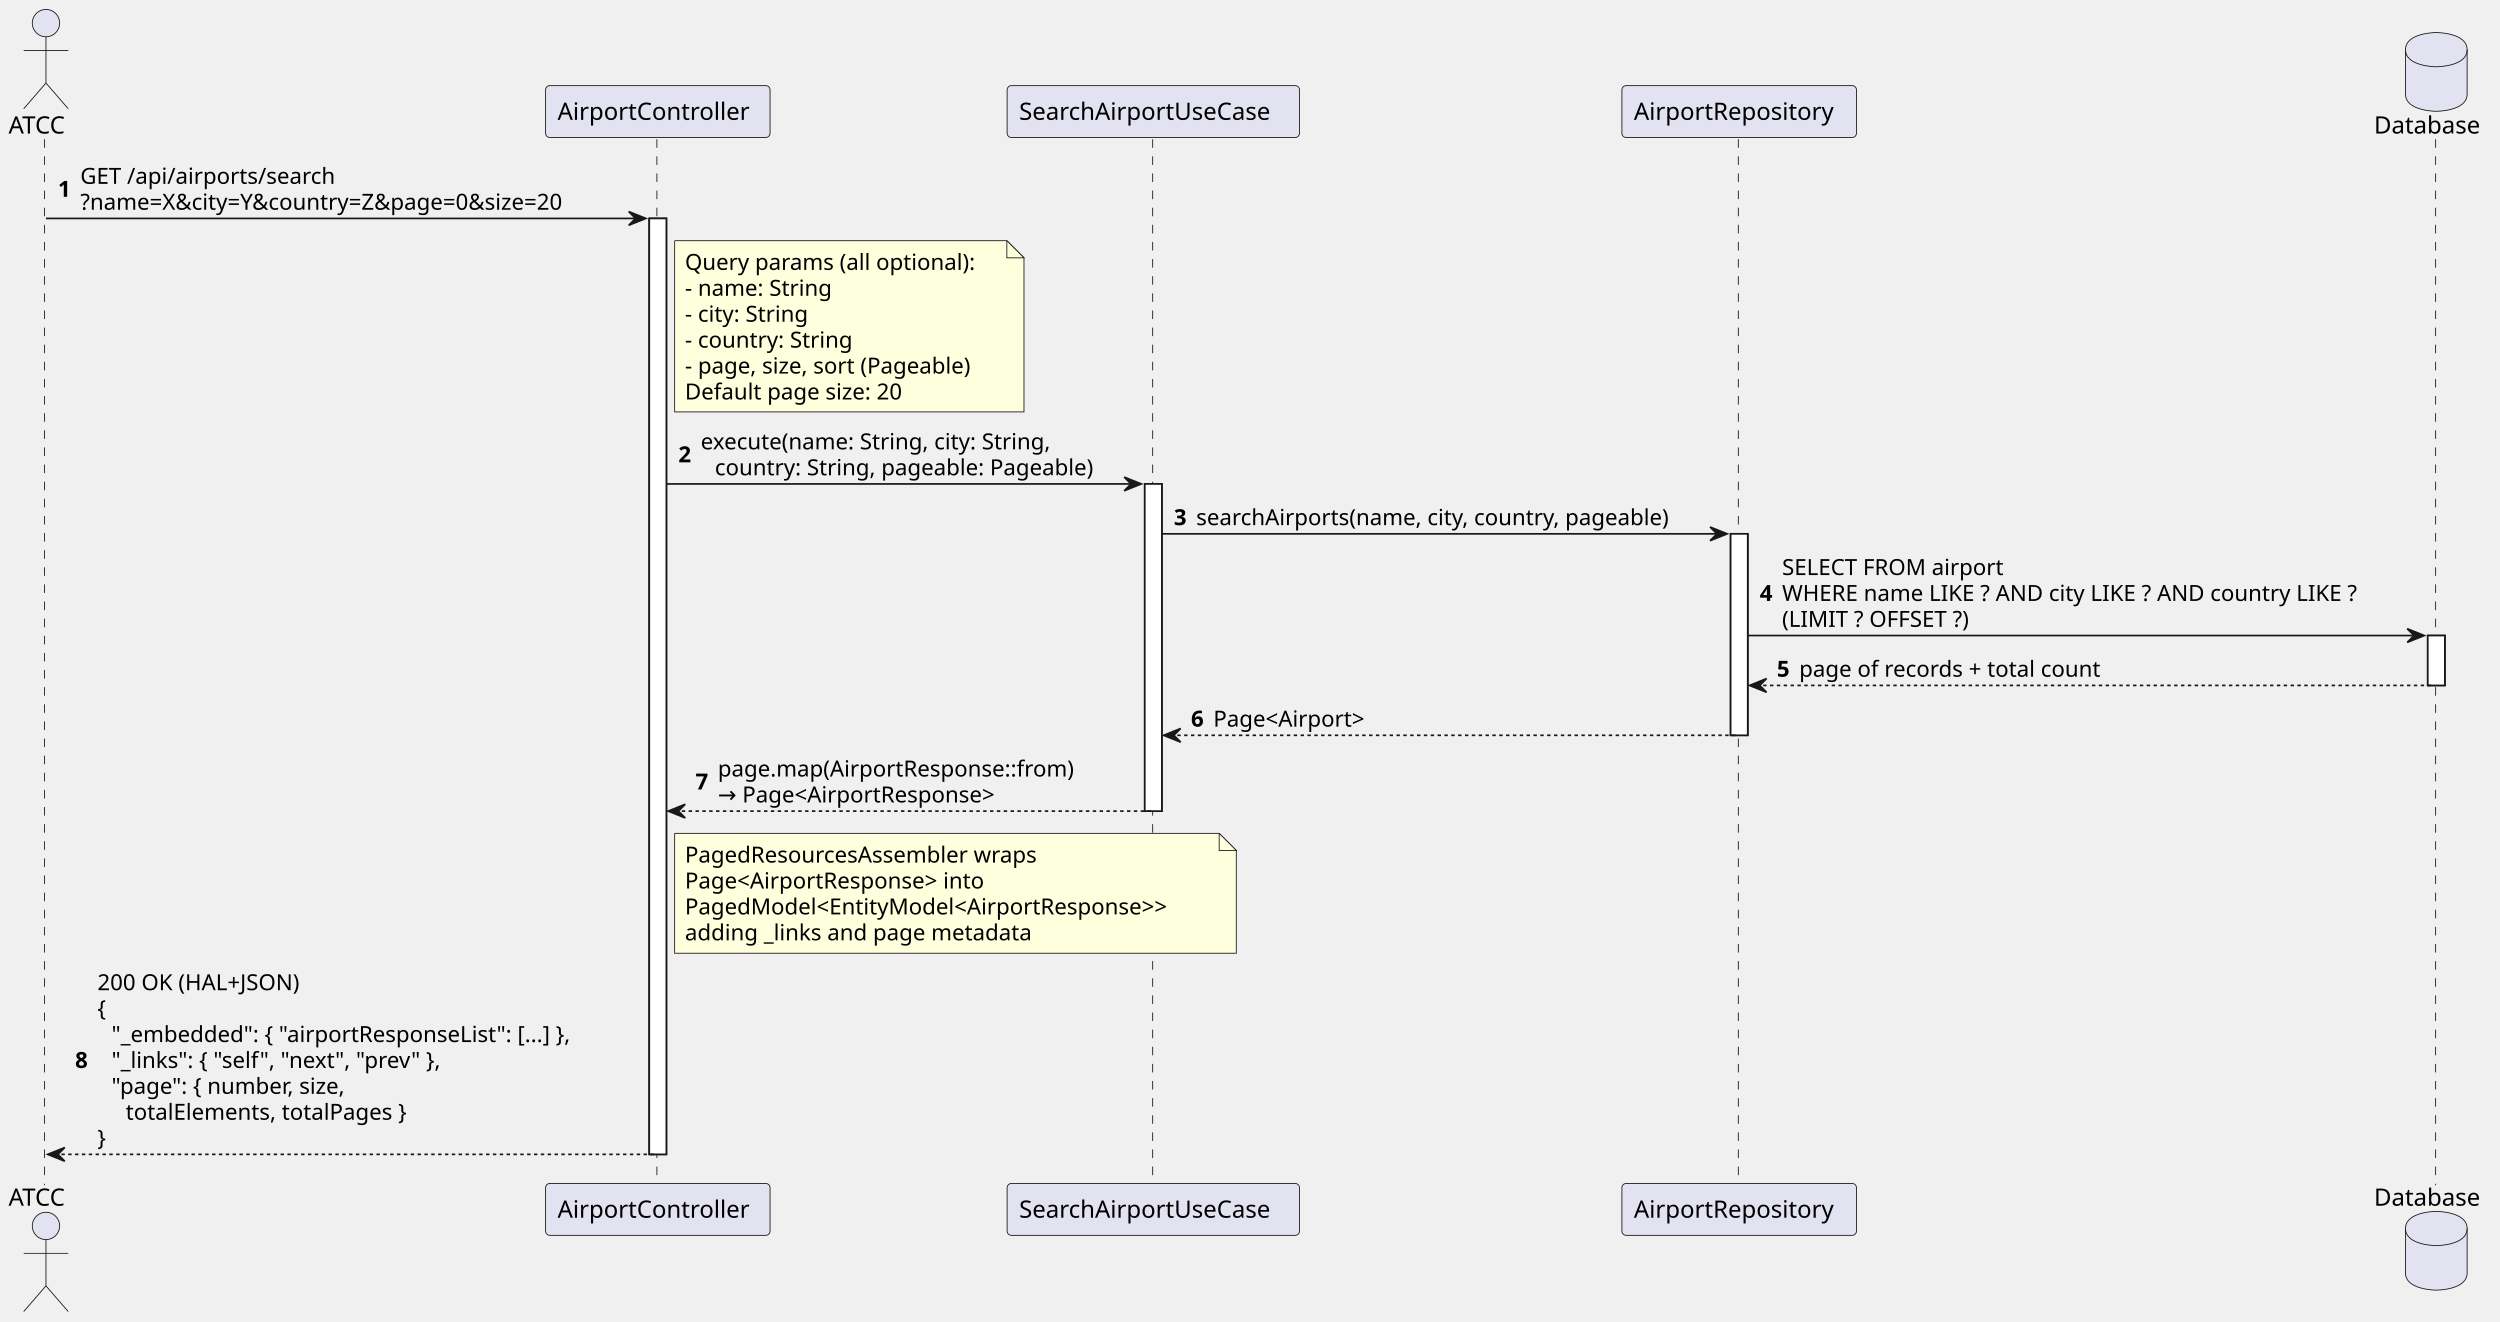
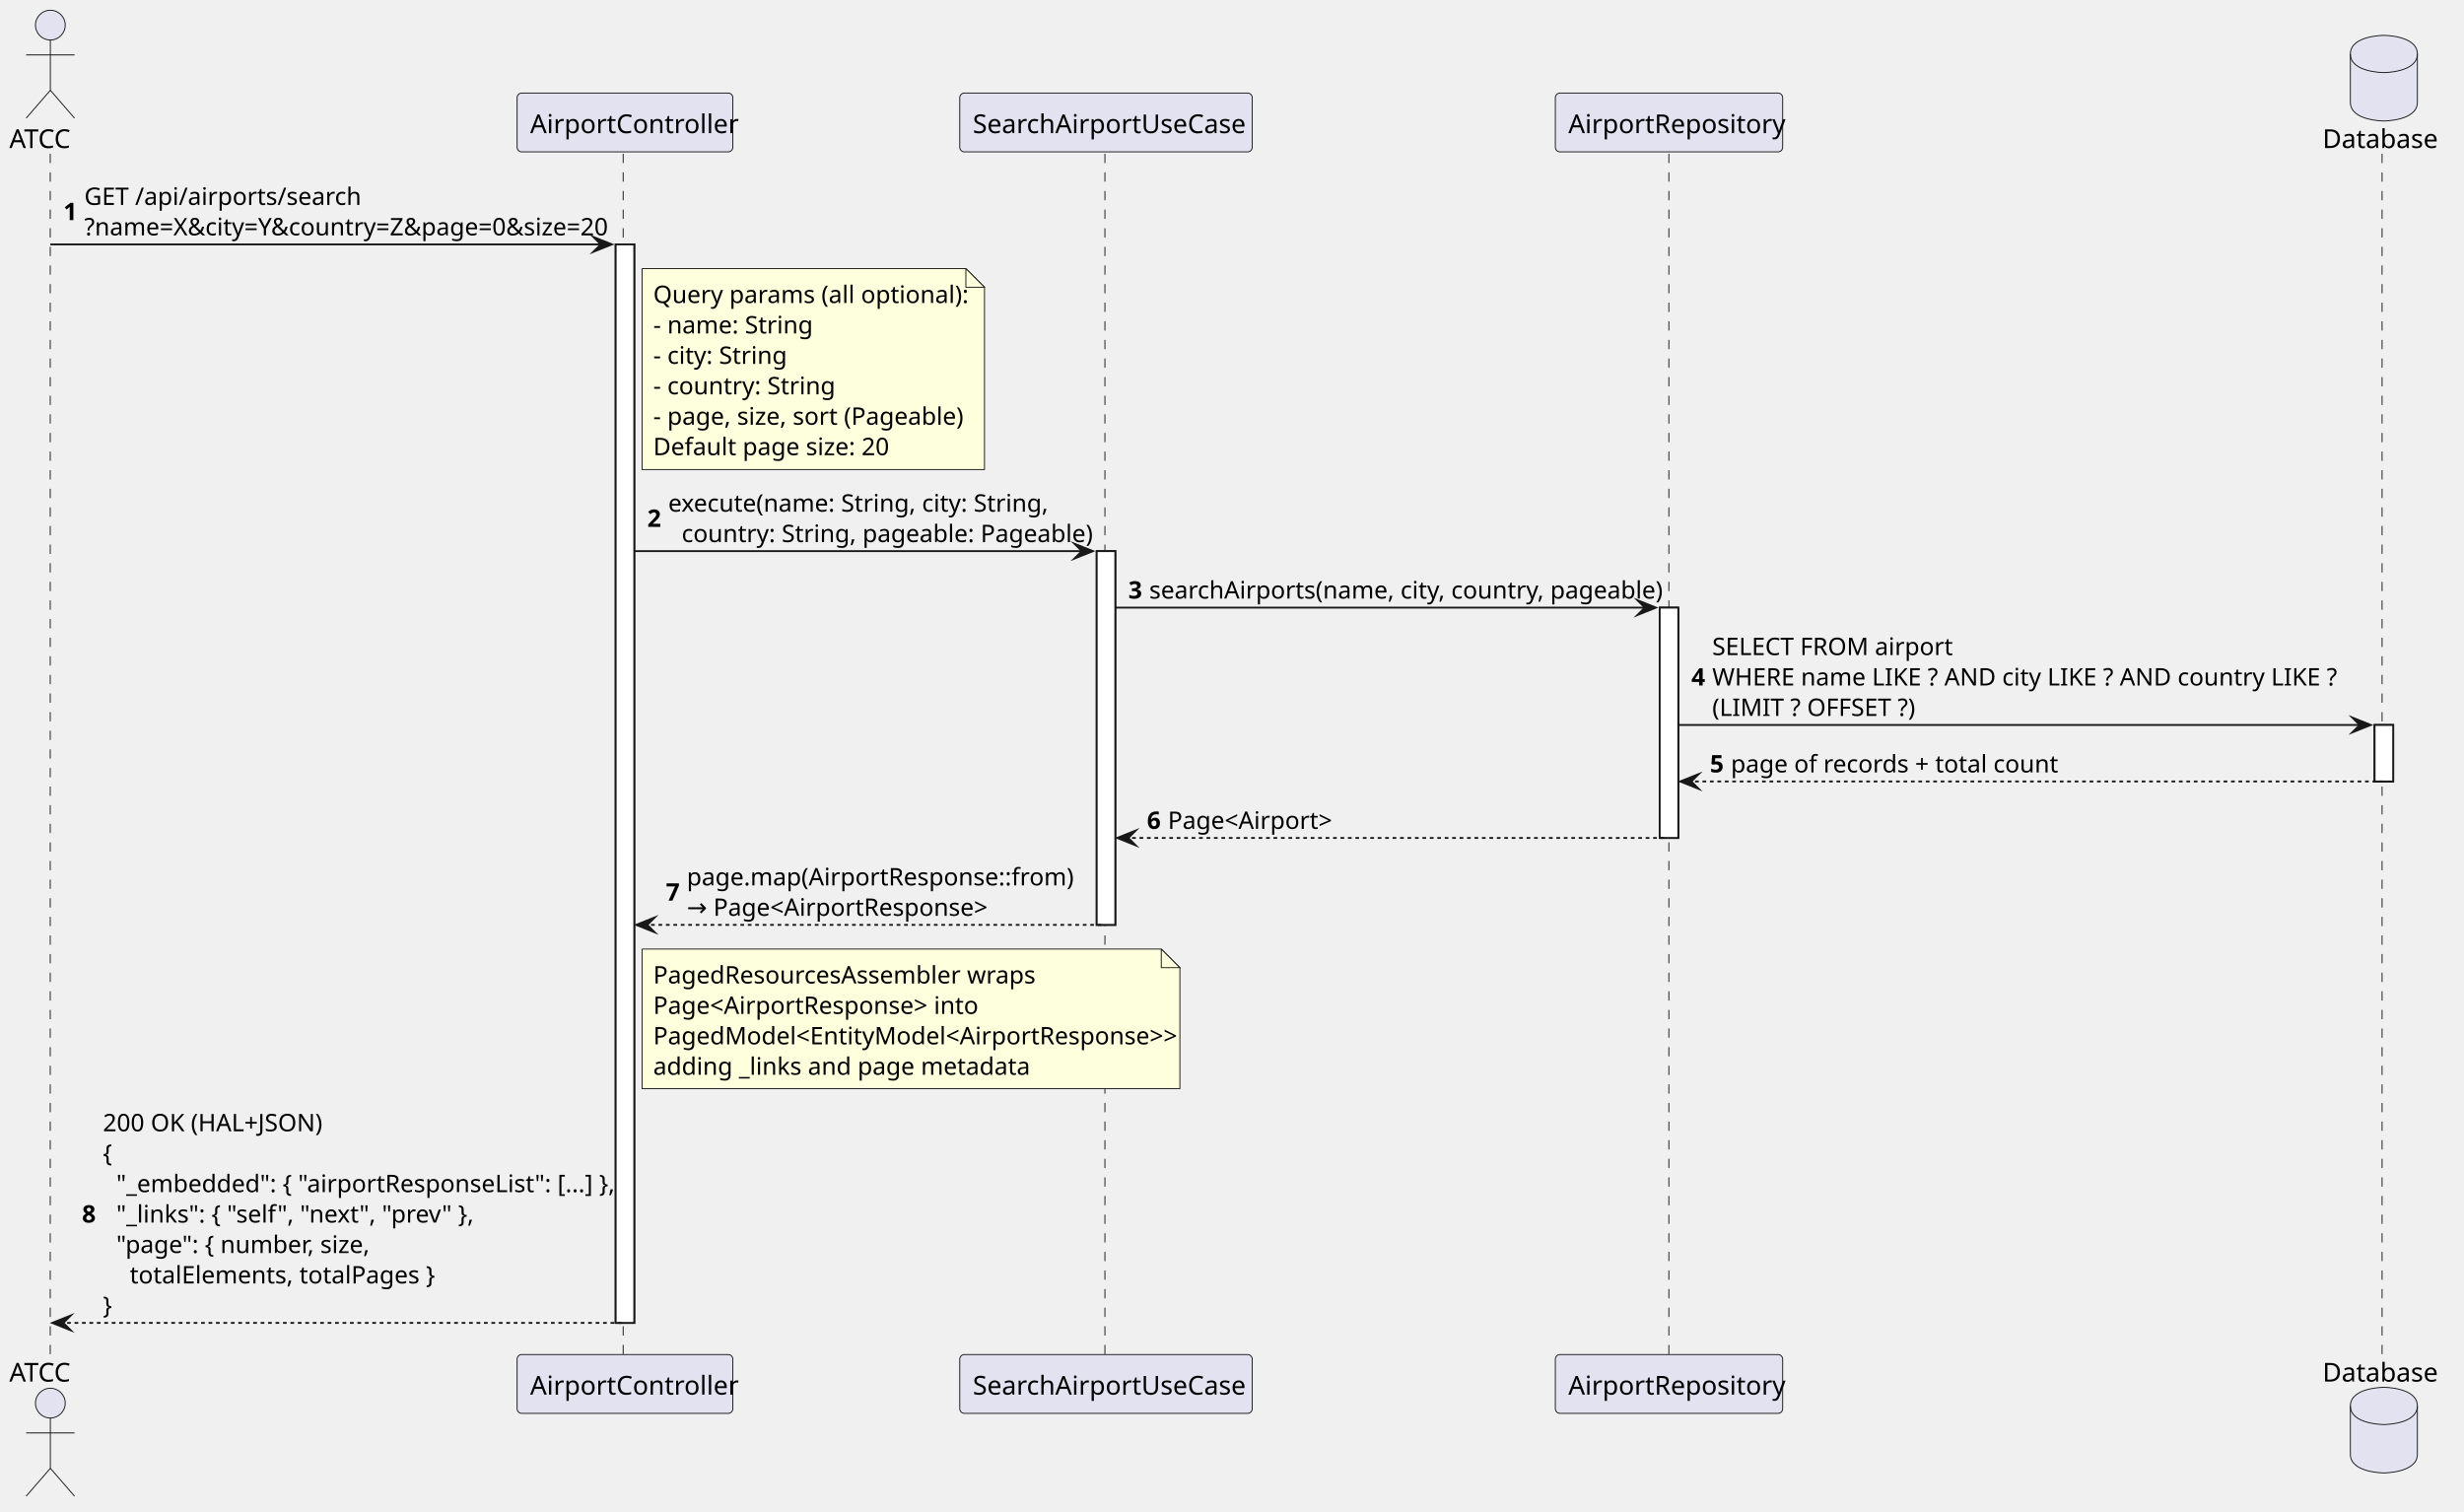
- <svg xmlns="http://www.w3.org/2000/svg" contentStyleType="text/css" data-diagram-type="SEQUENCE" height="772px" preserveAspectRatio="none" style="width:1460px;height:772px;background:#FFFFFF;" version="1.1" viewBox="0 0 1460 772" width="1460px" zoomAndPan="magnify">
+ <svg xmlns="http://www.w3.org/2000/svg" contentStyleType="text/css" data-diagram-type="SEQUENCE" height="812px" preserveAspectRatio="none" style="width:1324px;height:812px;background:#FFFFFF;" version="1.1" viewBox="0 0 1324 812" width="1324px" zoomAndPan="magnify">
  <defs />
  <g>
    <g>
-       <rect fill="#FFFFFF" height="546.586" style="stroke:#181818;stroke-width:1;" width="10" x="379.169" y="127.562" />
+       <rect fill="#FFFFFF" height="579.492" style="stroke:#181818;stroke-width:1;" width="10" x="330.818" y="131.312" />
    </g>
    <g>
-       <rect fill="#FFFFFF" height="191.062" style="stroke:#181818;stroke-width:1;" width="10" x="668.532" y="282.625" />
+       <rect fill="#FFFFFF" height="200.812" style="stroke:#181818;stroke-width:1;" width="10" x="589.3" y="296.125" />
    </g>
    <g>
-       <rect fill="#FFFFFF" height="117.664" style="stroke:#181818;stroke-width:1;" width="10" x="1010.682" y="311.758" />
+       <rect fill="#FFFFFF" height="123.758" style="stroke:#181818;stroke-width:1;" width="10" x="891.815" y="326.477" />
    </g>
    <g>
-       <rect fill="#FFFFFF" height="29.133" style="stroke:#181818;stroke-width:1;" width="10" x="1417.806" y="371.156" />
+       <rect fill="#FFFFFF" height="30.352" style="stroke:#181818;stroke-width:1;" width="10" x="1275.948" y="389.531" />
    </g>
-     <g class="participant-lifeline" data-entity-uid="part1" data-qualified-name="ATCC" id="part1-lifeline">
+     <g class="participant-lifeline" data-entity-uid="part1" data-qualified-name="ATCC" data-source-line="2" id="part1-lifeline">
      <g>
-         <rect fill="#000000" fill-opacity="0" height="610.852" width="8" x="22.84" y="81.297" />
-         <line style="stroke:#181818;stroke-width:0.5;stroke-dasharray:5,5;" x1="26" x2="26" y1="81.297" y2="692.148" />
+         <rect fill="#000000" fill-opacity="0" height="646.195" width="8" x="23.055" y="82.609" />
+         <line style="stroke:#181818;stroke-width:0.5;stroke-dasharray:5,5;" x1="27" x2="27" y1="82.609" y2="728.805" />
      </g>
    </g>
-     <g class="participant-lifeline" data-entity-uid="part2" data-qualified-name="Ctrl" id="part2-lifeline">
+     <g class="participant-lifeline" data-entity-uid="part2" data-qualified-name="Ctrl" data-source-line="3" id="part2-lifeline">
      <g>
-         <rect fill="#000000" fill-opacity="0" height="610.852" width="8" x="380.169" y="81.297" />
-         <line style="stroke:#181818;stroke-width:0.5;stroke-dasharray:5,5;" x1="383.623" x2="383.623" y1="81.297" y2="692.148" />
+         <rect fill="#000000" fill-opacity="0" height="646.195" width="8" x="331.818" y="82.609" />
+         <line style="stroke:#181818;stroke-width:0.5;stroke-dasharray:5,5;" x1="334.856" x2="334.856" y1="82.609" y2="728.805" />
      </g>
    </g>
-     <g class="participant-lifeline" data-entity-uid="part3" data-qualified-name="UC" id="part3-lifeline">
+     <g class="participant-lifeline" data-entity-uid="part3" data-qualified-name="UC" data-source-line="4" id="part3-lifeline">
      <g>
-         <rect fill="#000000" fill-opacity="0" height="610.852" width="8" x="669.532" y="81.297" />
-         <line style="stroke:#181818;stroke-width:0.5;stroke-dasharray:5,5;" x1="673.161" x2="673.161" y1="81.297" y2="692.148" />
+         <rect fill="#000000" fill-opacity="0" height="646.195" width="8" x="590.3" y="82.609" />
+         <line style="stroke:#181818;stroke-width:0.5;stroke-dasharray:5,5;" x1="593.714" x2="593.714" y1="82.609" y2="728.805" />
      </g>
    </g>
-     <g class="participant-lifeline" data-entity-uid="part4" data-qualified-name="Repo" id="part4-lifeline">
+     <g class="participant-lifeline" data-entity-uid="part4" data-qualified-name="Repo" data-source-line="5" id="part4-lifeline">
      <g>
-         <rect fill="#000000" fill-opacity="0" height="610.852" width="8" x="1011.682" y="81.297" />
-         <line style="stroke:#181818;stroke-width:0.5;stroke-dasharray:5,5;" x1="1015.186" x2="1015.186" y1="81.297" y2="692.148" />
+         <rect fill="#000000" fill-opacity="0" height="646.195" width="8" x="892.815" y="82.609" />
+         <line style="stroke:#181818;stroke-width:0.5;stroke-dasharray:5,5;" x1="896.739" x2="896.739" y1="82.609" y2="728.805" />
      </g>
    </g>
-     <g class="participant-lifeline" data-entity-uid="part5" data-qualified-name="DB" id="part5-lifeline">
+     <g class="participant-lifeline" data-entity-uid="part5" data-qualified-name="DB" data-source-line="6" id="part5-lifeline">
      <g>
-         <rect fill="#000000" fill-opacity="0" height="610.852" width="8" x="1418.806" y="81.297" />
-         <line style="stroke:#181818;stroke-width:0.5;stroke-dasharray:5,5;" x1="1422.406" x2="1422.406" y1="81.297" y2="692.148" />
+         <rect fill="#000000" fill-opacity="0" height="646.195" width="8" x="1276.948" y="82.609" />
+         <line style="stroke:#181818;stroke-width:0.5;stroke-dasharray:5,5;" x1="1279.983" x2="1279.983" y1="82.609" y2="728.805" />
      </g>
    </g>
-     <g class="participant participant-head" data-entity-uid="part1" data-qualified-name="ATCC" id="part1-head">
-       <text fill="#000000" font-family="sans-serif" font-size="14" lengthAdjust="spacing" textLength="37.68" x="5" y="77.995">ATCC</text>
-       <ellipse cx="26.84" cy="13.5" fill="#E2E2F0" rx="8" ry="8" style="stroke:#181818;stroke-width:0.5;" />
-       <path d="M26.84,21.5 L26.84,48.5 M13.84,29.5 L39.84,29.5 M26.84,48.5 L13.84,63.5 M26.84,48.5 L39.84,63.5" fill="none" style="stroke:#181818;stroke-width:0.5;" />
+     <g class="participant participant-head" data-entity-uid="part1" data-qualified-name="ATCC" data-source-line="2" id="part1-head">
+       <text fill="#000000" font-family="sans-serif" font-size="14" lengthAdjust="spacing" textLength="38.11" x="5" y="79.533">ATCC</text>
+       <ellipse cx="27.055" cy="13.5" fill="#E2E2F0" rx="8" ry="8" style="stroke:#181818;stroke-width:0.5;" />
+       <path d="M27.055,21.5 L27.055,48.5 M14.055,29.5 L40.055,29.5 M27.055,48.5 L14.055,63.5 M27.055,48.5 L40.055,63.5" fill="none" style="stroke:#181818;stroke-width:0.5;" />
    </g>
-     <g class="participant participant-tail" data-entity-uid="part1" data-qualified-name="ATCC" id="part1-tail">
-       <text fill="#000000" font-family="sans-serif" font-size="14" lengthAdjust="spacing" textLength="37.68" x="5" y="704.144">ATCC</text>
-       <ellipse cx="26.84" cy="715.945" fill="#E2E2F0" rx="8" ry="8" style="stroke:#181818;stroke-width:0.5;" />
-       <path d="M26.84,723.945 L26.84,750.945 M13.84,731.945 L39.84,731.945 M26.84,750.945 L13.84,765.945 M26.84,750.945 L39.84,765.945" fill="none" style="stroke:#181818;stroke-width:0.5;" />
+     <g class="participant participant-tail" data-entity-uid="part1" data-qualified-name="ATCC" data-source-line="2" id="part1-tail">
+       <text fill="#000000" font-family="sans-serif" font-size="14" lengthAdjust="spacing" textLength="38.11" x="5" y="742.338">ATCC</text>
+       <ellipse cx="27.055" cy="753.914" fill="#E2E2F0" rx="8" ry="8" style="stroke:#181818;stroke-width:0.5;" />
+       <path d="M27.055,761.914 L27.055,788.914 M14.055,769.914 L40.055,769.914 M27.055,788.914 L14.055,803.914 M27.055,788.914 L40.055,803.914" fill="none" style="stroke:#181818;stroke-width:0.5;" />
    </g>
-     <g class="participant participant-head" data-entity-uid="part2" data-qualified-name="Ctrl" id="part2-head">
-       <rect fill="#E2E2F0" height="30.297" rx="2.5" ry="2.5" style="stroke:#181818;stroke-width:0.5;" width="131.093" x="318.623" y="50" />
-       <text fill="#000000" font-family="sans-serif" font-size="14" lengthAdjust="spacing" textLength="117.093" x="325.623" y="69.995">AirportController</text>
+     <g class="participant participant-head" data-entity-uid="part2" data-qualified-name="Ctrl" data-source-line="3" id="part2-head">
+       <rect fill="#E2E2F0" height="31.609" rx="2.5" ry="2.5" style="stroke:#181818;stroke-width:0.5;" width="115.924" x="277.856" y="50" />
+       <text fill="#000000" font-family="sans-serif" font-size="14" lengthAdjust="spacing" textLength="101.924" x="284.856" y="71.533">AirportController</text>
    </g>
-     <g class="participant participant-tail" data-entity-uid="part2" data-qualified-name="Ctrl" id="part2-tail">
-       <rect fill="#E2E2F0" height="30.297" rx="2.5" ry="2.5" style="stroke:#181818;stroke-width:0.5;" width="131.093" x="318.623" y="691.148" />
-       <text fill="#000000" font-family="sans-serif" font-size="14" lengthAdjust="spacing" textLength="117.093" x="325.623" y="711.144">AirportController</text>
+     <g class="participant participant-tail" data-entity-uid="part2" data-qualified-name="Ctrl" data-source-line="3" id="part2-tail">
+       <rect fill="#E2E2F0" height="31.609" rx="2.5" ry="2.5" style="stroke:#181818;stroke-width:0.5;" width="115.924" x="277.856" y="727.805" />
+       <text fill="#000000" font-family="sans-serif" font-size="14" lengthAdjust="spacing" textLength="101.924" x="284.856" y="749.338">AirportController</text>
    </g>
-     <g class="participant participant-head" data-entity-uid="part3" data-qualified-name="UC" id="part3-head">
-       <rect fill="#E2E2F0" height="30.297" rx="2.5" ry="2.5" style="stroke:#181818;stroke-width:0.5;" width="170.741" x="588.161" y="50" />
-       <text fill="#000000" font-family="sans-serif" font-size="14" lengthAdjust="spacing" textLength="156.741" x="595.161" y="69.995">SearchAirportUseCase</text>
+     <g class="participant participant-head" data-entity-uid="part3" data-qualified-name="UC" data-source-line="4" id="part3-head">
+       <rect fill="#E2E2F0" height="31.609" rx="2.5" ry="2.5" style="stroke:#181818;stroke-width:0.5;" width="157.172" x="515.714" y="50" />
+       <text fill="#000000" font-family="sans-serif" font-size="14" lengthAdjust="spacing" textLength="143.172" x="522.714" y="71.533">SearchAirportUseCase</text>
    </g>
-     <g class="participant participant-tail" data-entity-uid="part3" data-qualified-name="UC" id="part3-tail">
-       <rect fill="#E2E2F0" height="30.297" rx="2.5" ry="2.5" style="stroke:#181818;stroke-width:0.5;" width="170.741" x="588.161" y="691.148" />
-       <text fill="#000000" font-family="sans-serif" font-size="14" lengthAdjust="spacing" textLength="156.741" x="595.161" y="711.144">SearchAirportUseCase</text>
+     <g class="participant participant-tail" data-entity-uid="part3" data-qualified-name="UC" data-source-line="4" id="part3-tail">
+       <rect fill="#E2E2F0" height="31.609" rx="2.5" ry="2.5" style="stroke:#181818;stroke-width:0.5;" width="157.172" x="515.714" y="727.805" />
+       <text fill="#000000" font-family="sans-serif" font-size="14" lengthAdjust="spacing" textLength="143.172" x="522.714" y="749.338">SearchAirportUseCase</text>
    </g>
-     <g class="participant participant-head" data-entity-uid="part4" data-qualified-name="Repo" id="part4-head">
-       <rect fill="#E2E2F0" height="30.297" rx="2.5" ry="2.5" style="stroke:#181818;stroke-width:0.5;" width="136.992" x="947.186" y="50" />
-       <text fill="#000000" font-family="sans-serif" font-size="14" lengthAdjust="spacing" textLength="122.992" x="954.186" y="69.995">AirportRepository</text>
+     <g class="participant participant-head" data-entity-uid="part4" data-qualified-name="Repo" data-source-line="5" id="part4-head">
+       <rect fill="#E2E2F0" height="31.609" rx="2.5" ry="2.5" style="stroke:#181818;stroke-width:0.5;" width="122.151" x="835.739" y="50" />
+       <text fill="#000000" font-family="sans-serif" font-size="14" lengthAdjust="spacing" textLength="108.151" x="842.739" y="71.533">AirportRepository</text>
    </g>
-     <g class="participant participant-tail" data-entity-uid="part4" data-qualified-name="Repo" id="part4-tail">
-       <rect fill="#E2E2F0" height="30.297" rx="2.5" ry="2.5" style="stroke:#181818;stroke-width:0.5;" width="136.992" x="947.186" y="691.148" />
-       <text fill="#000000" font-family="sans-serif" font-size="14" lengthAdjust="spacing" textLength="122.992" x="954.186" y="711.144">AirportRepository</text>
+     <g class="participant participant-tail" data-entity-uid="part4" data-qualified-name="Repo" data-source-line="5" id="part4-tail">
+       <rect fill="#E2E2F0" height="31.609" rx="2.5" ry="2.5" style="stroke:#181818;stroke-width:0.5;" width="122.151" x="835.739" y="727.805" />
+       <text fill="#000000" font-family="sans-serif" font-size="14" lengthAdjust="spacing" textLength="108.151" x="842.739" y="749.338">AirportRepository</text>
    </g>
-     <g class="participant participant-head" data-entity-uid="part5" data-qualified-name="DB" id="part5-head">
-       <text fill="#000000" font-family="sans-serif" font-size="14" lengthAdjust="spacing" textLength="66.801" x="1386.406" y="77.995">Database</text>
-       <path d="M1404.806,29 C1404.806,19 1422.806,19 1422.806,19 C1422.806,19 1440.806,19 1440.806,29 L1440.806,55 C1440.806,65 1422.806,65 1422.806,65 C1422.806,65 1404.806,65 1404.806,55 L1404.806,29" fill="#E2E2F0" style="stroke:#181818;stroke-width:0.5;" />
-       <path d="M1404.806,29 C1404.806,39 1422.806,39 1422.806,39 C1422.806,39 1440.806,39 1440.806,29" fill="none" style="stroke:#181818;stroke-width:0.5;" />
+     <g class="participant participant-head" data-entity-uid="part5" data-qualified-name="DB" data-source-line="6" id="part5-head">
+       <text fill="#000000" font-family="sans-serif" font-size="14" lengthAdjust="spacing" textLength="59.931" x="1247.983" y="79.533">Database</text>
+       <path d="M1262.948,29 C1262.948,19 1280.948,19 1280.948,19 C1280.948,19 1298.948,19 1298.948,29 L1298.948,55 C1298.948,65 1280.948,65 1280.948,65 C1280.948,65 1262.948,65 1262.948,55 L1262.948,29" fill="#E2E2F0" style="stroke:#181818;stroke-width:0.5;" />
+       <path d="M1262.948,29 C1262.948,39 1280.948,39 1280.948,39 C1280.948,39 1298.948,39 1298.948,29" fill="none" style="stroke:#181818;stroke-width:0.5;" />
    </g>
-     <g class="participant participant-tail" data-entity-uid="part5" data-qualified-name="DB" id="part5-tail">
-       <text fill="#000000" font-family="sans-serif" font-size="14" lengthAdjust="spacing" textLength="66.801" x="1386.406" y="704.144">Database</text>
-       <path d="M1404.806,717.445 C1404.806,707.445 1422.806,707.445 1422.806,707.445 C1422.806,707.445 1440.806,707.445 1440.806,717.445 L1440.806,743.445 C1440.806,753.445 1422.806,753.445 1422.806,753.445 C1422.806,753.445 1404.806,753.445 1404.806,743.445 L1404.806,717.445" fill="#E2E2F0" style="stroke:#181818;stroke-width:0.5;" />
-       <path d="M1404.806,717.445 C1404.806,727.445 1422.806,727.445 1422.806,727.445 C1422.806,727.445 1440.806,727.445 1440.806,717.445" fill="none" style="stroke:#181818;stroke-width:0.5;" />
+     <g class="participant participant-tail" data-entity-uid="part5" data-qualified-name="DB" data-source-line="6" id="part5-tail">
+       <text fill="#000000" font-family="sans-serif" font-size="14" lengthAdjust="spacing" textLength="59.931" x="1247.983" y="742.338">Database</text>
+       <path d="M1262.948,755.414 C1262.948,745.414 1280.948,745.414 1280.948,745.414 C1280.948,745.414 1298.948,745.414 1298.948,755.414 L1298.948,781.414 C1298.948,791.414 1280.948,791.414 1280.948,791.414 C1280.948,791.414 1262.948,791.414 1262.948,781.414 L1262.948,755.414" fill="#E2E2F0" style="stroke:#181818;stroke-width:0.5;" />
+       <path d="M1262.948,755.414 C1262.948,765.414 1280.948,765.414 1280.948,765.414 C1280.948,765.414 1298.948,765.414 1298.948,755.414" fill="none" style="stroke:#181818;stroke-width:0.5;" />
    </g>
    <g>
-       <rect fill="#FFFFFF" height="546.586" style="stroke:#181818;stroke-width:1;" width="10" x="379.169" y="127.562" />
+       <rect fill="#FFFFFF" height="579.492" style="stroke:#181818;stroke-width:1;" width="10" x="330.818" y="131.312" />
    </g>
    <g>
-       <rect fill="#FFFFFF" height="191.062" style="stroke:#181818;stroke-width:1;" width="10" x="668.532" y="282.625" />
+       <rect fill="#FFFFFF" height="200.812" style="stroke:#181818;stroke-width:1;" width="10" x="589.3" y="296.125" />
    </g>
    <g>
-       <rect fill="#FFFFFF" height="117.664" style="stroke:#181818;stroke-width:1;" width="10" x="1010.682" y="311.758" />
+       <rect fill="#FFFFFF" height="123.758" style="stroke:#181818;stroke-width:1;" width="10" x="891.815" y="326.477" />
    </g>
    <g>
-       <rect fill="#FFFFFF" height="29.133" style="stroke:#181818;stroke-width:1;" width="10" x="1417.806" y="371.156" />
+       <rect fill="#FFFFFF" height="30.352" style="stroke:#181818;stroke-width:1;" width="10" x="1275.948" y="389.531" />
    </g>
-     <g class="message" data-entity-1="part1" data-entity-2="part2" id="msg1">
-       <polygon fill="#181818" points="367.169,123.562,377.169,127.562,367.169,131.562,371.169,127.562" style="stroke:#181818;stroke-width:1;" />
-       <line style="stroke:#181818;stroke-width:1;" x1="26.84" x2="373.169" y1="127.562" y2="127.562" />
-       <text fill="#000000" font-family="sans-serif" font-size="13" font-weight="bold" lengthAdjust="spacing" textLength="9.045" x="33.84" y="114.93">1</text>
-       <text fill="#000000" font-family="sans-serif" font-size="13" lengthAdjust="spacing" textLength="157.143" x="46.885" y="107.364">GET /api/airports/search</text>
-       <text fill="#000000" font-family="sans-serif" font-size="13" lengthAdjust="spacing" textLength="320.284" x="46.885" y="122.497">?name=X&amp;city=Y&amp;country=Z&amp;page=0&amp;size=20</text>
+     <g class="message" data-entity-1="part1" data-entity-2="part2" data-source-line="8" id="msg1">
+       <polygon fill="#181818" points="318.818,127.312,328.818,131.312,318.818,135.312,322.818,131.312" style="stroke:#181818;stroke-width:1;stroke-linejoin:miter;stroke-miterlimit:10;" />
+       <line style="stroke:#181818;stroke-width:1;" x1="27.055" x2="324.818" y1="131.312" y2="131.312" />
+       <text fill="#000000" font-family="sans-serif" font-size="13" font-weight="700" lengthAdjust="spacing" textLength="7.23" x="34.055" y="118.28">1</text>
+       <text fill="#000000" font-family="sans-serif" font-size="13" lengthAdjust="spacing" textLength="140.886" x="45.285" y="110.105">GET /api/airports/search</text>
+       <text fill="#000000" font-family="sans-serif" font-size="13" lengthAdjust="spacing" textLength="273.533" x="45.285" y="126.456">?name=X&amp;city=Y&amp;country=Z&amp;page=0&amp;size=20</text>
    </g>
-     <path d="M394,140.562 L394,240.562 L598,240.562 L598,150.562 L588,140.562 L394,140.562" fill="#FEFFDD" style="stroke:#181818;stroke-width:0.5;" />
-     <path d="M588,140.562 L588,150.562 L598,150.562 L588,140.562" fill="#FEFFDD" style="stroke:#181818;stroke-width:0.5;" />
-     <text fill="#000000" font-family="sans-serif" font-size="13" lengthAdjust="spacing" textLength="183.269" x="400" y="157.629">Query params (all optional):</text>
-     <text fill="#000000" font-family="sans-serif" font-size="13" lengthAdjust="spacing" textLength="92.999" x="400" y="172.762">- name: String</text>
-     <text fill="#000000" font-family="sans-serif" font-size="13" lengthAdjust="spacing" textLength="79.682" x="400" y="187.895">- city: String</text>
-     <text fill="#000000" font-family="sans-serif" font-size="13" lengthAdjust="spacing" textLength="105.847" x="400" y="203.028">- country: String</text>
-     <text fill="#000000" font-family="sans-serif" font-size="13" lengthAdjust="spacing" textLength="182.356" x="400" y="218.161">- page, size, sort (Pageable)</text>
-     <text fill="#000000" font-family="sans-serif" font-size="13" lengthAdjust="spacing" textLength="138.493" x="400" y="233.293">Default page size: 20</text>
-     <g class="message" data-entity-1="part2" data-entity-2="part3" id="msg2">
-       <polygon fill="#181818" points="656.532,278.625,666.532,282.625,656.532,286.625,660.532,282.625" style="stroke:#181818;stroke-width:1;" />
-       <line style="stroke:#181818;stroke-width:1;" x1="389.169" x2="662.532" y1="282.625" y2="282.625" />
-       <text fill="#000000" font-family="sans-serif" font-size="13" font-weight="bold" lengthAdjust="spacing" textLength="9.045" x="396.169" y="269.993">2</text>
-       <text fill="#000000" font-family="sans-serif" font-size="13" lengthAdjust="spacing" textLength="224.675" x="409.214" y="262.426">execute(name: String, city: String,</text>
-       <text fill="#000000" font-family="sans-serif" font-size="13" lengthAdjust="spacing" textLength="239.053" x="417.479" y="277.559">country: String, pageable: Pageable)</text>
+     <path d="M345,144.312 L345,252.312 L529,252.312 L529,154.312 L519,144.312 L345,144.312" fill="#FEFFDD" style="stroke:#181818;stroke-width:0.5;" />
+     <path d="M519,144.312 L519,154.312 L529,154.312 L519,144.312" fill="#FEFFDD" style="stroke:#181818;stroke-width:0.5;" />
+     <text fill="#000000" font-family="sans-serif" font-size="13" lengthAdjust="spacing" textLength="160.399" x="351" y="162.808">Query params (all optional):</text>
+     <text fill="#000000" font-family="sans-serif" font-size="13" lengthAdjust="spacing" textLength="81.644" x="351" y="179.159">- name: String</text>
+     <text fill="#000000" font-family="sans-serif" font-size="13" lengthAdjust="spacing" textLength="68.624" x="351" y="195.511">- city: String</text>
+     <text fill="#000000" font-family="sans-serif" font-size="13" lengthAdjust="spacing" textLength="91.755" x="351" y="211.862">- country: String</text>
+     <text fill="#000000" font-family="sans-serif" font-size="13" lengthAdjust="spacing" textLength="163.306" x="351" y="228.214">- page, size, sort (Pageable)</text>
+     <text fill="#000000" font-family="sans-serif" font-size="13" lengthAdjust="spacing" textLength="122.135" x="351" y="244.565">Default page size: 20</text>
+     <g class="message" data-entity-1="part2" data-entity-2="part3" data-source-line="20" id="msg2">
+       <polygon fill="#181818" points="577.3,292.125,587.3,296.125,577.3,300.125,581.3,296.125" style="stroke:#181818;stroke-width:1;stroke-linejoin:miter;stroke-miterlimit:10;" />
+       <line style="stroke:#181818;stroke-width:1;" x1="340.818" x2="583.3" y1="296.125" y2="296.125" />
+       <text fill="#000000" font-family="sans-serif" font-size="13" font-weight="700" lengthAdjust="spacing" textLength="7.23" x="347.818" y="283.093">2</text>
+       <text fill="#000000" font-family="sans-serif" font-size="13" lengthAdjust="spacing" textLength="195.083" x="359.048" y="274.917">execute(name: String, city: String,</text>
+       <text fill="#000000" font-family="sans-serif" font-size="13" lengthAdjust="spacing" textLength="211.028" x="366.272" y="291.269">country: String, pageable: Pageable)</text>
    </g>
-     <g class="message" data-entity-1="part3" data-entity-2="part4" id="msg3">
-       <polygon fill="#181818" points="998.682,307.758,1008.682,311.758,998.682,315.758,1002.682,311.758" style="stroke:#181818;stroke-width:1;" />
-       <line style="stroke:#181818;stroke-width:1;" x1="678.532" x2="1004.682" y1="311.758" y2="311.758" />
-       <text fill="#000000" font-family="sans-serif" font-size="13" font-weight="bold" lengthAdjust="spacing" textLength="9.045" x="685.532" y="306.692">3</text>
-       <text fill="#000000" font-family="sans-serif" font-size="13" lengthAdjust="spacing" textLength="300.104" x="698.577" y="306.692">searchAirports(name, city, country, pageable)</text>
+     <g class="message" data-entity-1="part3" data-entity-2="part4" data-source-line="23" id="msg3">
+       <polygon fill="#181818" points="879.815,322.477,889.815,326.477,879.815,330.477,883.815,326.477" style="stroke:#181818;stroke-width:1;stroke-linejoin:miter;stroke-miterlimit:10;" />
+       <line style="stroke:#181818;stroke-width:1;" x1="599.3" x2="885.815" y1="326.477" y2="326.477" />
+       <text fill="#000000" font-family="sans-serif" font-size="13" font-weight="700" lengthAdjust="spacing" textLength="7.23" x="606.3" y="321.62">3</text>
+       <text fill="#000000" font-family="sans-serif" font-size="13" lengthAdjust="spacing" textLength="262.285" x="617.53" y="321.62">searchAirports(name, city, country, pageable)</text>
    </g>
-     <g class="message" data-entity-1="part4" data-entity-2="part5" id="msg4">
-       <polygon fill="#181818" points="1405.806,367.156,1415.806,371.156,1405.806,375.156,1409.806,371.156" style="stroke:#181818;stroke-width:1;" />
-       <line style="stroke:#181818;stroke-width:1;" x1="1020.682" x2="1411.806" y1="371.156" y2="371.156" />
-       <text fill="#000000" font-family="sans-serif" font-size="13" font-weight="bold" lengthAdjust="spacing" textLength="9.045" x="1027.682" y="350.957">4</text>
-       <text fill="#000000" font-family="sans-serif" font-size="13" lengthAdjust="spacing" textLength="138.734" x="1040.727" y="335.825">SELECT FROM airport</text>
-       <text fill="#000000" font-family="sans-serif" font-size="13" lengthAdjust="spacing" textLength="365.079" x="1040.727" y="350.957">WHERE name LIKE ? AND city LIKE ? AND country LIKE ?</text>
-       <text fill="#000000" font-family="sans-serif" font-size="13" lengthAdjust="spacing" textLength="120.002" x="1040.727" y="366.09">(LIMIT ? OFFSET ?)</text>
+     <g class="message" data-entity-1="part4" data-entity-2="part5" data-source-line="25" id="msg4">
+       <polygon fill="#181818" points="1263.948,385.531,1273.948,389.531,1263.948,393.531,1267.948,389.531" style="stroke:#181818;stroke-width:1;stroke-linejoin:miter;stroke-miterlimit:10;" />
+       <line style="stroke:#181818;stroke-width:1;" x1="901.815" x2="1269.948" y1="389.531" y2="389.531" />
+       <text fill="#000000" font-family="sans-serif" font-size="13" font-weight="700" lengthAdjust="spacing" textLength="7.23" x="908.815" y="368.323">4</text>
+       <text fill="#000000" font-family="sans-serif" font-size="13" lengthAdjust="spacing" textLength="132.914" x="920.045" y="351.972">SELECT FROM airport</text>
+       <text fill="#000000" font-family="sans-serif" font-size="13" lengthAdjust="spacing" textLength="343.903" x="920.045" y="368.323">WHERE name LIKE ? AND city LIKE ? AND country LIKE ?</text>
+       <text fill="#000000" font-family="sans-serif" font-size="13" lengthAdjust="spacing" textLength="118.454" x="920.045" y="384.675">(LIMIT ? OFFSET ?)</text>
    </g>
-     <g class="message" data-entity-1="part5" data-entity-2="part4" id="msg5">
-       <polygon fill="#181818" points="1031.682,396.289,1021.682,400.289,1031.682,404.289,1027.682,400.289" style="stroke:#181818;stroke-width:1;" />
-       <line style="stroke:#181818;stroke-width:1;stroke-dasharray:2,2;" x1="1025.682" x2="1421.806" y1="400.289" y2="400.289" />
-       <text fill="#000000" font-family="sans-serif" font-size="13" font-weight="bold" lengthAdjust="spacing" textLength="9.045" x="1037.682" y="395.223">5</text>
-       <text fill="#000000" font-family="sans-serif" font-size="13" lengthAdjust="spacing" textLength="191.769" x="1050.727" y="395.223">page of records + total count</text>
+     <g class="message" data-entity-1="part5" data-entity-2="part4" data-source-line="27" id="msg5">
+       <polygon fill="#181818" points="912.815,415.883,902.815,419.883,912.815,423.883,908.815,419.883" style="stroke:#181818;stroke-width:1;stroke-linejoin:miter;stroke-miterlimit:10;" />
+       <line style="stroke:#181818;stroke-width:1;stroke-dasharray:2,2;" x1="906.815" x2="1279.948" y1="419.883" y2="419.883" />
+       <text fill="#000000" font-family="sans-serif" font-size="13" font-weight="700" lengthAdjust="spacing" textLength="7.23" x="918.815" y="415.026">5</text>
+       <text fill="#000000" font-family="sans-serif" font-size="13" lengthAdjust="spacing" textLength="165.134" x="930.045" y="415.026">page of records + total count</text>
    </g>
-     <g class="message" data-entity-1="part4" data-entity-2="part3" id="msg6">
-       <polygon fill="#181818" points="689.532,425.422,679.532,429.422,689.532,433.422,685.532,429.422" style="stroke:#181818;stroke-width:1;" />
-       <line style="stroke:#181818;stroke-width:1;stroke-dasharray:2,2;" x1="683.532" x2="1014.682" y1="429.422" y2="429.422" />
-       <text fill="#000000" font-family="sans-serif" font-size="13" font-weight="bold" lengthAdjust="spacing" textLength="9.045" x="695.532" y="424.356">6</text>
-       <text fill="#000000" font-family="sans-serif" font-size="13" lengthAdjust="spacing" textLength="98.338" x="708.577" y="424.356">Page&lt;Airport&gt;</text>
+     <g class="message" data-entity-1="part4" data-entity-2="part3" data-source-line="29" id="msg6">
+       <polygon fill="#181818" points="610.3,446.234,600.3,450.234,610.3,454.234,606.3,450.234" style="stroke:#181818;stroke-width:1;stroke-linejoin:miter;stroke-miterlimit:10;" />
+       <line style="stroke:#181818;stroke-width:1;stroke-dasharray:2,2;" x1="604.3" x2="895.815" y1="450.234" y2="450.234" />
+       <text fill="#000000" font-family="sans-serif" font-size="13" font-weight="700" lengthAdjust="spacing" textLength="7.23" x="616.3" y="445.378">6</text>
+       <text fill="#000000" font-family="sans-serif" font-size="13" lengthAdjust="spacing" textLength="83.834" x="627.53" y="445.378">Page&lt;Airport&gt;</text>
    </g>
-     <g class="message" data-entity-1="part3" data-entity-2="part2" id="msg7">
-       <polygon fill="#181818" points="400.169,469.688,390.169,473.688,400.169,477.688,396.169,473.688" style="stroke:#181818;stroke-width:1;" />
-       <line style="stroke:#181818;stroke-width:1;stroke-dasharray:2,2;" x1="394.169" x2="672.532" y1="473.688" y2="473.688" />
-       <text fill="#000000" font-family="sans-serif" font-size="13" font-weight="bold" lengthAdjust="spacing" textLength="9.045" x="406.169" y="461.055">7</text>
-       <text fill="#000000" font-family="sans-serif" font-size="13" lengthAdjust="spacing" textLength="222.441" x="419.214" y="453.489">page.map(AirportResponse::from)</text>
-       <text fill="#000000" font-family="sans-serif" font-size="13" lengthAdjust="spacing" textLength="176.382" x="419.214" y="468.622">→ Page&lt;AirportResponse&gt;</text>
+     <g class="message" data-entity-1="part3" data-entity-2="part2" data-source-line="32" id="msg7">
+       <polygon fill="#181818" points="351.818,492.938,341.818,496.938,351.818,500.938,347.818,496.938" style="stroke:#181818;stroke-width:1;stroke-linejoin:miter;stroke-miterlimit:10;" />
+       <line style="stroke:#181818;stroke-width:1;stroke-dasharray:2,2;" x1="345.818" x2="593.3" y1="496.938" y2="496.938" />
+       <text fill="#000000" font-family="sans-serif" font-size="13" font-weight="700" lengthAdjust="spacing" textLength="7.23" x="357.818" y="483.905">7</text>
+       <text fill="#000000" font-family="sans-serif" font-size="13" lengthAdjust="spacing" textLength="196.53" x="369.048" y="475.729">page.map(AirportResponse::from)</text>
+       <text fill="#000000" font-family="sans-serif" font-size="13" lengthAdjust="spacing" textLength="157.2" x="369.048" y="492.081">→ Page&lt;AirportResponse&gt;</text>
    </g>
-     <path d="M394,486.688 L394,556.688 L722,556.688 L722,496.688 L712,486.688 L394,486.688" fill="#FEFFDD" style="stroke:#181818;stroke-width:0.5;" />
-     <path d="M712,486.688 L712,496.688 L722,496.688 L712,486.688" fill="#FEFFDD" style="stroke:#181818;stroke-width:0.5;" />
-     <text fill="#000000" font-family="sans-serif" font-size="13" lengthAdjust="spacing" textLength="218.975" x="400" y="503.754">PagedResourcesAssembler wraps</text>
-     <text fill="#000000" font-family="sans-serif" font-size="13" lengthAdjust="spacing" textLength="190.392" x="400" y="518.887">Page&lt;AirportResponse&gt; into</text>
-     <text fill="#000000" font-family="sans-serif" font-size="13" lengthAdjust="spacing" textLength="307.411" x="400" y="534.02">PagedModel&lt;EntityModel&lt;AirportResponse&gt;&gt;</text>
-     <text fill="#000000" font-family="sans-serif" font-size="13" lengthAdjust="spacing" textLength="217.299" x="400" y="549.153">adding _links and page metadata</text>
-     <g class="message" data-entity-1="part2" data-entity-2="part1" id="msg8">
-       <polygon fill="#181818" points="37.84,670.148,27.84,674.148,37.84,678.148,33.84,674.148" style="stroke:#181818;stroke-width:1;" />
-       <line style="stroke:#181818;stroke-width:1;stroke-dasharray:2,2;" x1="31.84" x2="383.169" y1="674.148" y2="674.148" />
-       <text fill="#000000" font-family="sans-serif" font-size="13" font-weight="bold" lengthAdjust="spacing" textLength="9.045" x="43.84" y="623.684">8</text>
-       <text fill="#000000" font-family="sans-serif" font-size="13" lengthAdjust="spacing" textLength="130.825" x="56.885" y="578.286">200 OK (HAL+JSON)</text>
-       <text fill="#000000" font-family="sans-serif" font-size="13" lengthAdjust="spacing" textLength="8.271" x="56.885" y="593.418">{</text>
-       <text fill="#000000" font-family="sans-serif" font-size="13" lengthAdjust="spacing" textLength="297.902" x="65.15" y="608.551">"_embedded": { "airportResponseList": [...] },</text>
-       <text fill="#000000" font-family="sans-serif" font-size="13" lengthAdjust="spacing" textLength="219.356" x="65.15" y="623.684">"_links": { "self", "next", "prev" },</text>
-       <text fill="#000000" font-family="sans-serif" font-size="13" lengthAdjust="spacing" textLength="153.683" x="65.15" y="638.817">"page": { number, size,</text>
-       <text fill="#000000" font-family="sans-serif" font-size="13" lengthAdjust="spacing" textLength="179.543" x="73.415" y="653.95">totalElements, totalPages }</text>
-       <text fill="#000000" font-family="sans-serif" font-size="13" lengthAdjust="spacing" textLength="8.271" x="56.885" y="669.082">}</text>
+     <path d="M345,509.938 L345,584.938 L634,584.938 L634,519.938 L624,509.938 L345,509.938" fill="#FEFFDD" style="stroke:#181818;stroke-width:0.5;" />
+     <path d="M624,509.938 L624,519.938 L634,519.938 L624,509.938" fill="#FEFFDD" style="stroke:#181818;stroke-width:0.5;" />
+     <text fill="#000000" font-family="sans-serif" font-size="13" lengthAdjust="spacing" textLength="199.424" x="351" y="528.433">PagedResourcesAssembler wraps</text>
+     <text fill="#000000" font-family="sans-serif" font-size="13" lengthAdjust="spacing" textLength="166.943" x="351" y="544.784">Page&lt;AirportResponse&gt; into</text>
+     <text fill="#000000" font-family="sans-serif" font-size="13" lengthAdjust="spacing" textLength="268.112" x="351" y="561.136">PagedModel&lt;EntityModel&lt;AirportResponse&gt;&gt;</text>
+     <text fill="#000000" font-family="sans-serif" font-size="13" lengthAdjust="spacing" textLength="191.534" x="351" y="577.487">adding _links and page metadata</text>
+     <g class="message" data-entity-1="part2" data-entity-2="part1" data-source-line="42" id="msg8">
+       <polygon fill="#181818" points="38.055,706.805,28.055,710.805,38.055,714.805,34.055,710.805" style="stroke:#181818;stroke-width:1;stroke-linejoin:miter;stroke-miterlimit:10;" />
+       <line style="stroke:#181818;stroke-width:1;stroke-dasharray:2,2;" x1="32.055" x2="334.818" y1="710.805" y2="710.805" />
+       <text fill="#000000" font-family="sans-serif" font-size="13" font-weight="700" lengthAdjust="spacing" textLength="7.23" x="44.055" y="656.894">8</text>
+       <text fill="#000000" font-family="sans-serif" font-size="13" lengthAdjust="spacing" textLength="123.906" x="55.285" y="607.839">200 OK (HAL+JSON)</text>
+       <text fill="#000000" font-family="sans-serif" font-size="13" lengthAdjust="spacing" textLength="4.342" x="55.285" y="624.19">{</text>
+       <text fill="#000000" font-family="sans-serif" font-size="13" lengthAdjust="spacing" textLength="254.769" x="62.509" y="640.542">"_embedded": { "airportResponseList": [...] },</text>
+       <text fill="#000000" font-family="sans-serif" font-size="13" lengthAdjust="spacing" textLength="181.435" x="62.509" y="656.894">"_links": { "self", "next", "prev" },</text>
+       <text fill="#000000" font-family="sans-serif" font-size="13" lengthAdjust="spacing" textLength="131.358" x="62.509" y="673.245">"page": { number, size,</text>
+       <text fill="#000000" font-family="sans-serif" font-size="13" lengthAdjust="spacing" textLength="155.372" x="69.732" y="689.597">totalElements, totalPages }</text>
+       <text fill="#000000" font-family="sans-serif" font-size="13" lengthAdjust="spacing" textLength="4.342" x="55.285" y="705.948">}</text>
    </g>
  </g>
</svg>
